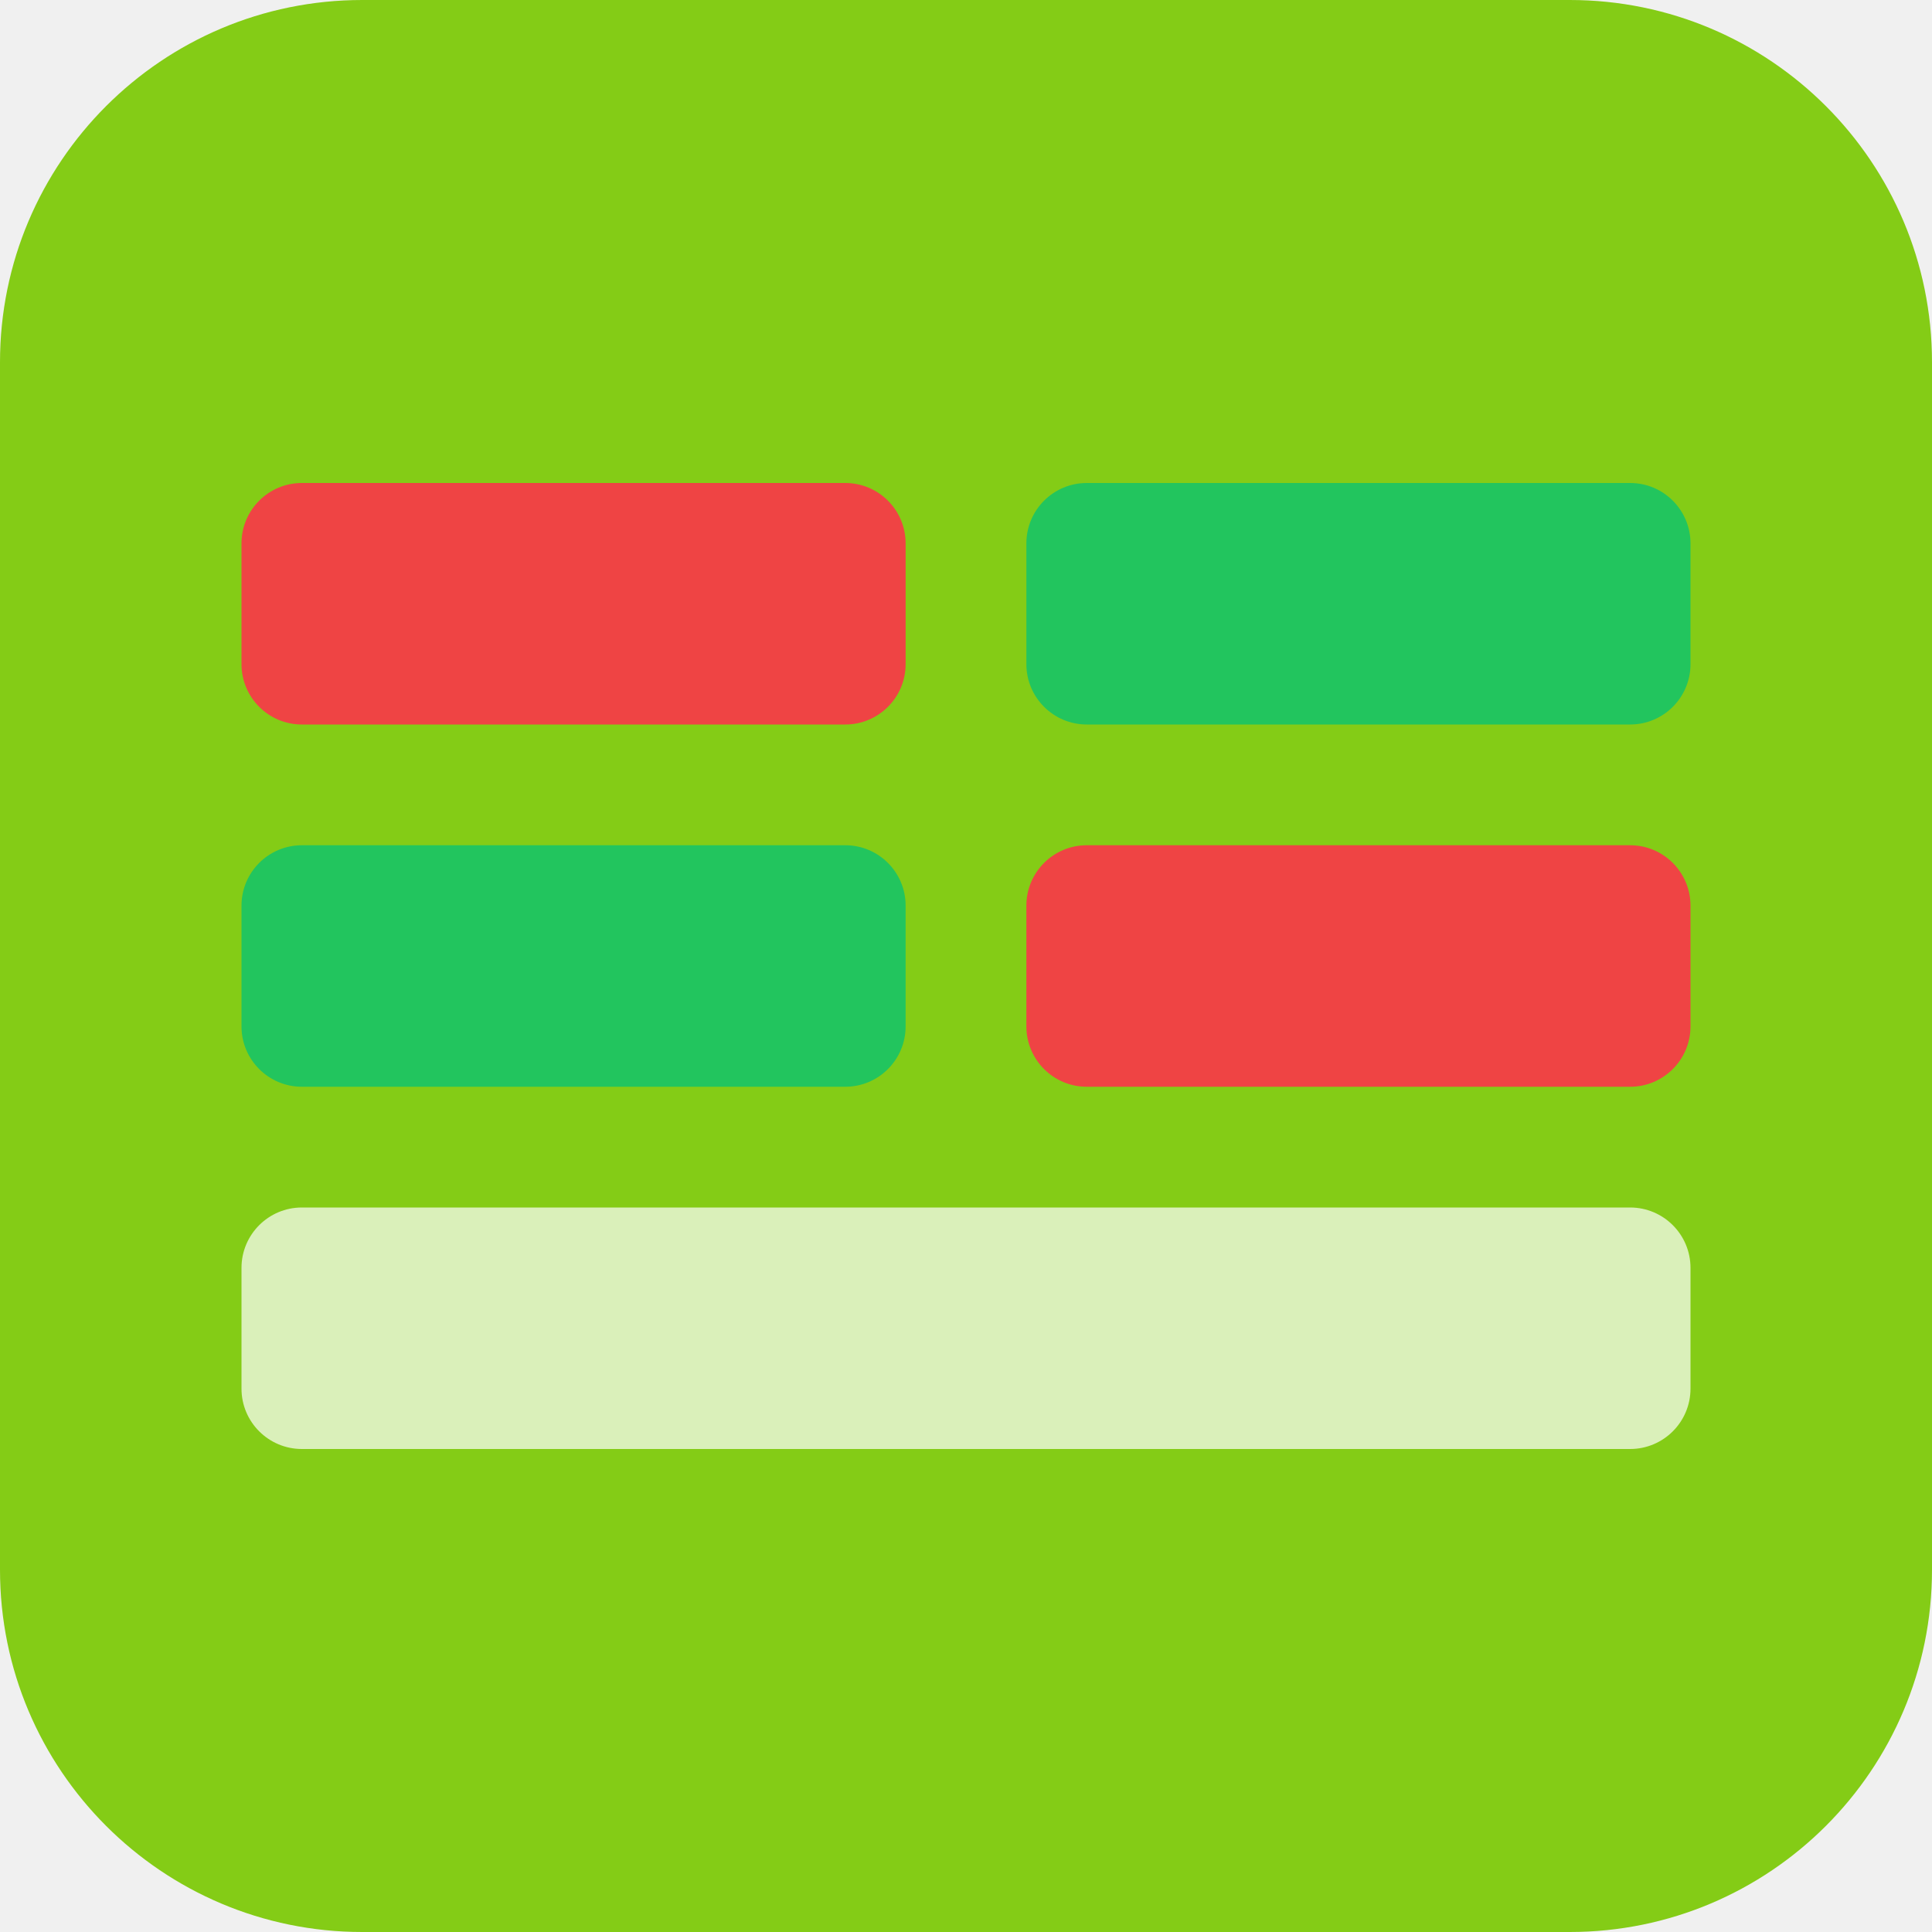
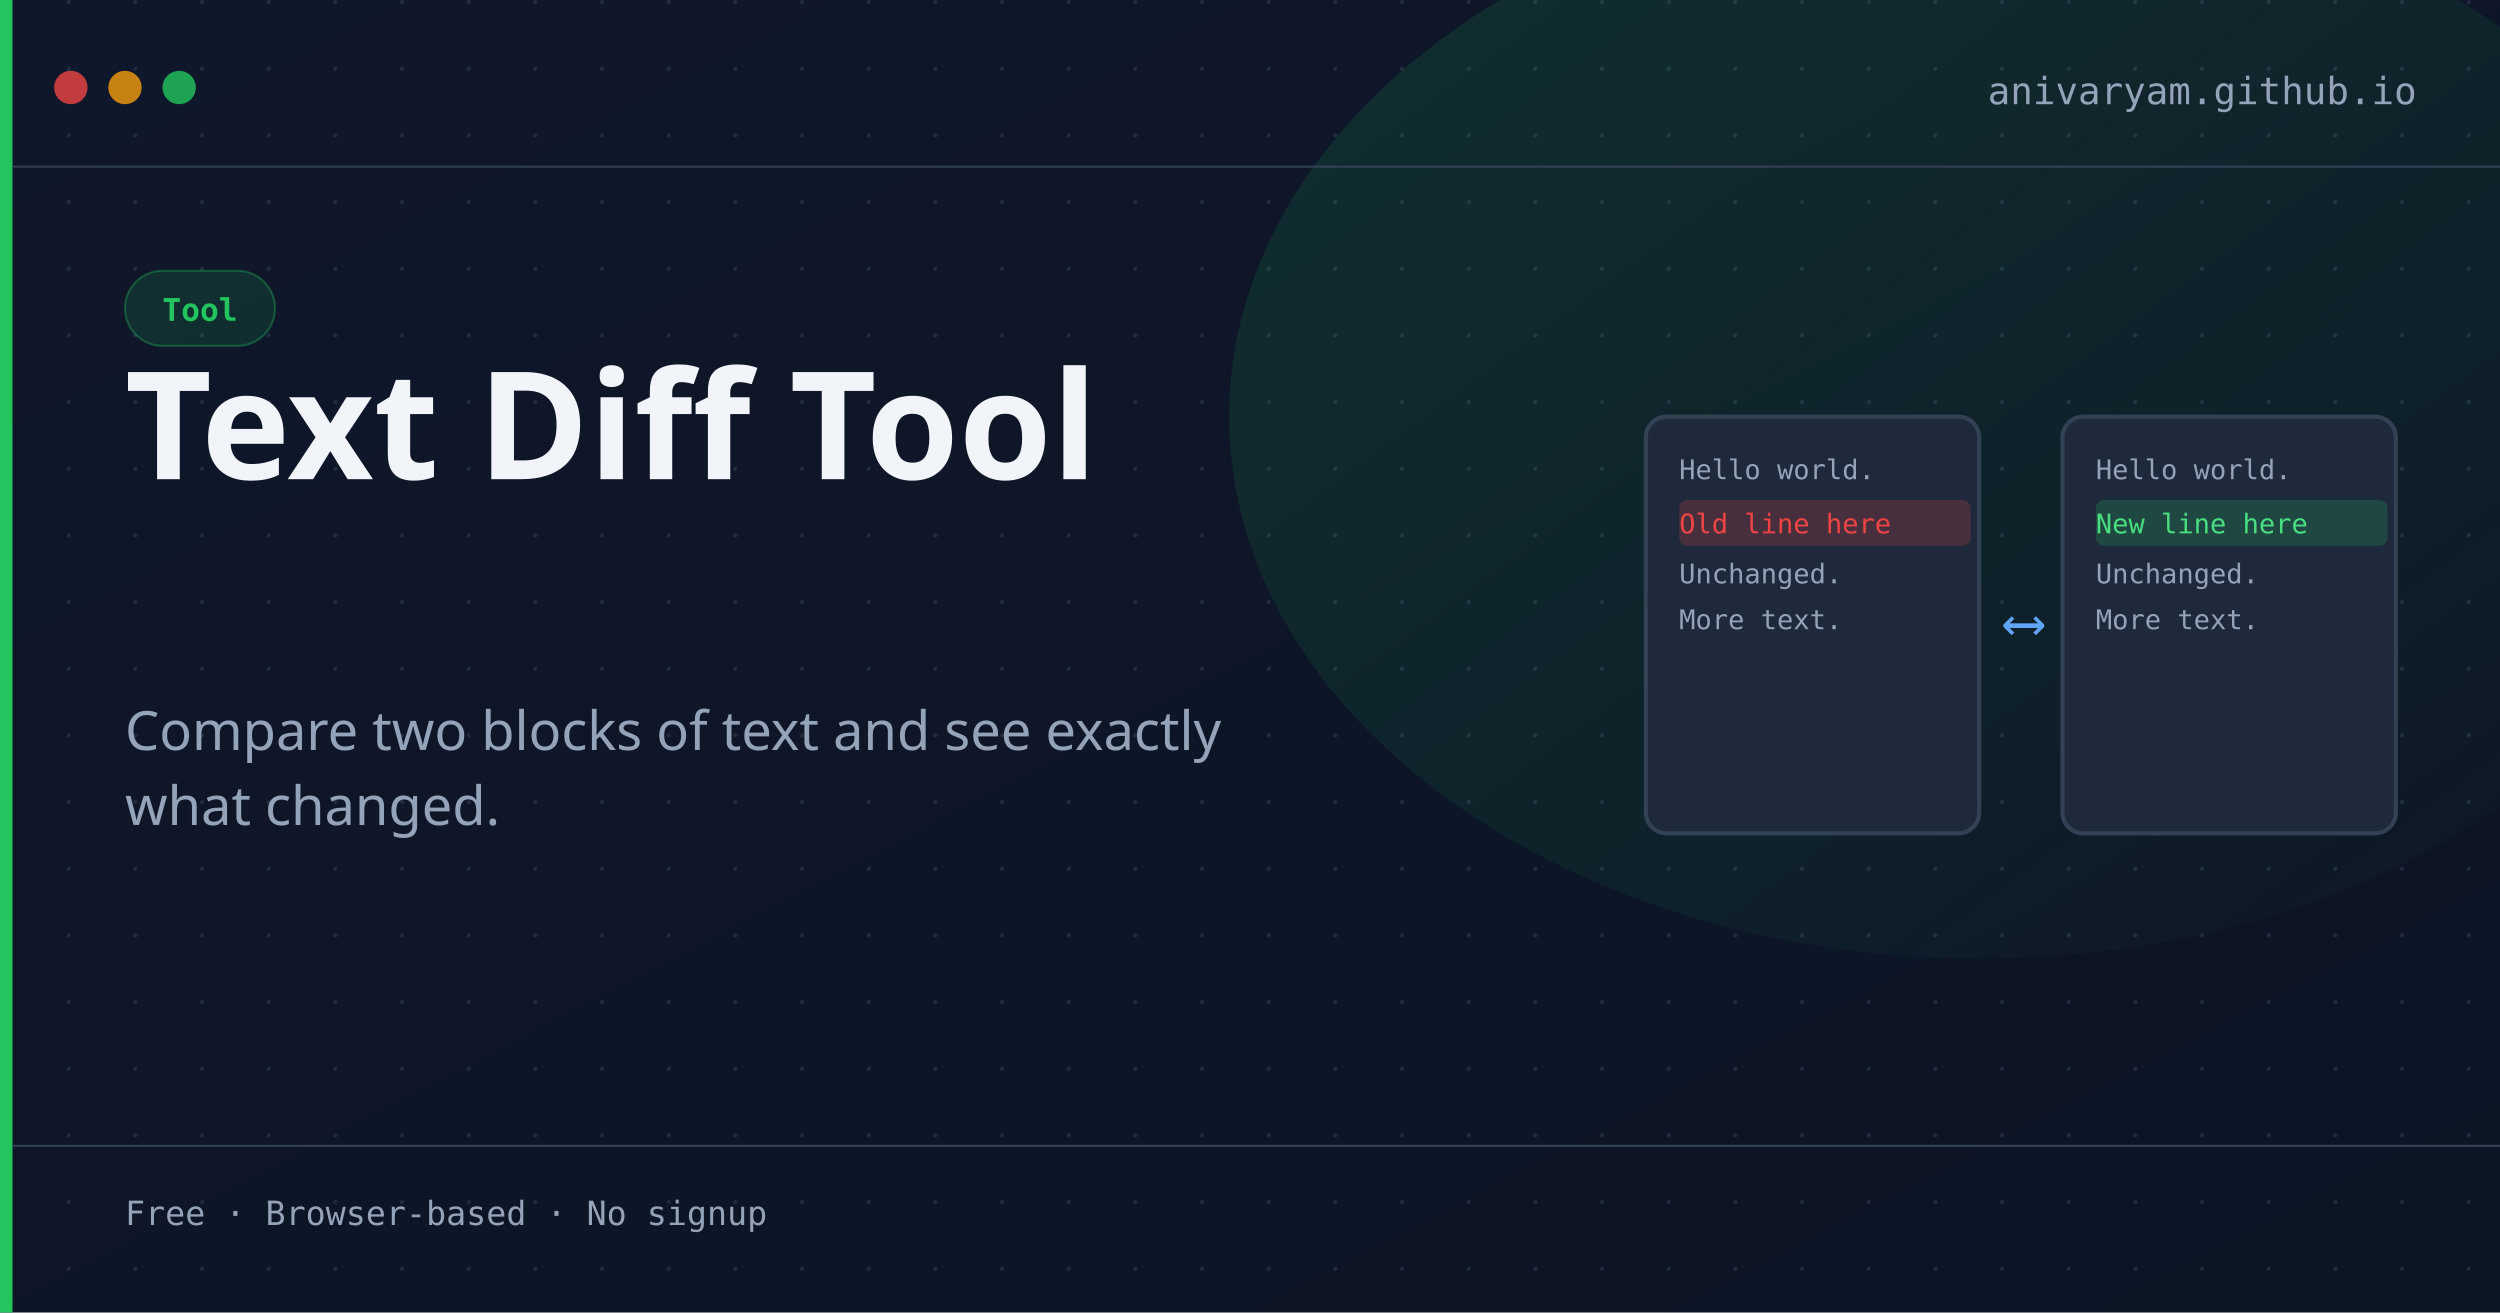
- <svg xmlns="http://www.w3.org/2000/svg" viewBox="0 0 64 64" fill="none">
-   <rect width="64" height="64" rx="12" fill="#84cc16" />
-   <rect x="8" y="16" width="22" height="8" rx="2" fill="#ef4444" />
-   <rect x="34" y="16" width="22" height="8" rx="2" fill="#22c55e" />
-   <rect x="8" y="28" width="22" height="8" rx="2" fill="#22c55e" />
-   <rect x="34" y="28" width="22" height="8" rx="2" fill="#ef4444" />
-   <rect x="8" y="40" width="48" height="8" rx="2" fill="white" opacity="0.7" />
+ <svg xmlns="http://www.w3.org/2000/svg" viewBox="0 0 1200 630" width="1200" height="630">
+   <defs>
+     <linearGradient id="bg" x1="0%" y1="0%" x2="100%" y2="100%">
+       <stop offset="0%" stop-color="#0f172a" />
+       <stop offset="100%" stop-color="#0c1524" />
+     </linearGradient>
+     <linearGradient id="glow" x1="0%" y1="0%" x2="100%" y2="100%">
+       <stop offset="0%" stop-color="#22c55e" stop-opacity="0.15" />
+       <stop offset="100%" stop-color="#22c55e" stop-opacity="0" />
+     </linearGradient>
+     <pattern id="dots" x="0" y="0" width="32" height="32" patternUnits="userSpaceOnUse">
+       <circle cx="1" cy="1" r="1" fill="#334155" opacity="0.5" />
+     </pattern>
+   </defs>
+   <rect width="1200" height="630" fill="url(#bg)" />
+   <rect width="1200" height="630" fill="url(#dots)" />
+   <ellipse cx="950" cy="200" rx="360" ry="260" fill="url(#glow)" />
+   <rect x="0" y="0" width="6" height="630" fill="#22c55e" />
+   <line x1="6" y1="80" x2="1200" y2="80" stroke="#334155" stroke-width="1" />
+   <circle cx="34" cy="42" r="8" fill="#ef4444" opacity="0.8" />
+   <circle cx="60" cy="42" r="8" fill="#f59e0b" opacity="0.8" />
+   <circle cx="86" cy="42" r="8" fill="#22c55e" opacity="0.8" />
+   <text x="1160" y="50" font-family="monospace" font-size="18" fill="#94a3b8" text-anchor="end">anivaryam.github.io</text>
+   <rect x="60" y="130" width="72" height="36" rx="18" fill="#22c55e22" stroke="#22c55e55" stroke-width="1" />
+   <text x="96" y="154" font-family="monospace" font-size="15" font-weight="600" fill="#22c55e" text-anchor="middle">Tool</text>
+   <text x="60" y="230" font-family="system-ui,sans-serif" font-size="72" font-weight="bold" fill="#f1f5f9">Text Diff Tool</text>
+   <text x="60" y="360" font-family="system-ui,sans-serif" font-size="26" font-weight="normal" fill="#94a3b8">Compare two blocks of text and see exactly</text>
+   <text x="60" y="396" font-family="system-ui,sans-serif" font-size="26" font-weight="normal" fill="#94a3b8">what changed.</text>
+   <line x1="6" y1="550" x2="1200" y2="550" stroke="#334155" stroke-width="1" />
+   <text x="60" y="588" font-family="monospace" font-size="16" fill="#94a3b8">Free · Browser-based · No signup</text>
+   <g transform="translate(780, 140)">
+     <rect x="10" y="60" width="160" height="200" rx="10" fill="#1e293b" stroke="#334155" stroke-width="2" />
+     <text x="26" y="90" font-family="monospace" font-size="13" fill="#94a3b8">Hello world.</text>
+     <rect x="26" y="100" width="140" height="22" rx="4" fill="#ef4444" opacity="0.2" />
+     <text x="26" y="116" font-family="monospace" font-size="13" fill="#ef4444">Old line here</text>
+     <text x="26" y="140" font-family="monospace" font-size="13" fill="#94a3b8">Unchanged.</text>
+     <text x="26" y="162" font-family="monospace" font-size="13" fill="#94a3b8">More text.</text>
+     <text x="183" y="168" font-family="monospace" font-size="28" fill="#60a5fa">⟷</text>
+     <rect x="210" y="60" width="160" height="200" rx="10" fill="#1e293b" stroke="#334155" stroke-width="2" />
+     <text x="226" y="90" font-family="monospace" font-size="13" fill="#94a3b8">Hello world.</text>
+     <rect x="226" y="100" width="140" height="22" rx="4" fill="#22c55e" opacity="0.2" />
+     <text x="226" y="116" font-family="monospace" font-size="13" fill="#4ade80">New line here</text>
+     <text x="226" y="140" font-family="monospace" font-size="13" fill="#94a3b8">Unchanged.</text>
+     <text x="226" y="162" font-family="monospace" font-size="13" fill="#94a3b8">More text.</text>
+   </g>
</svg>
